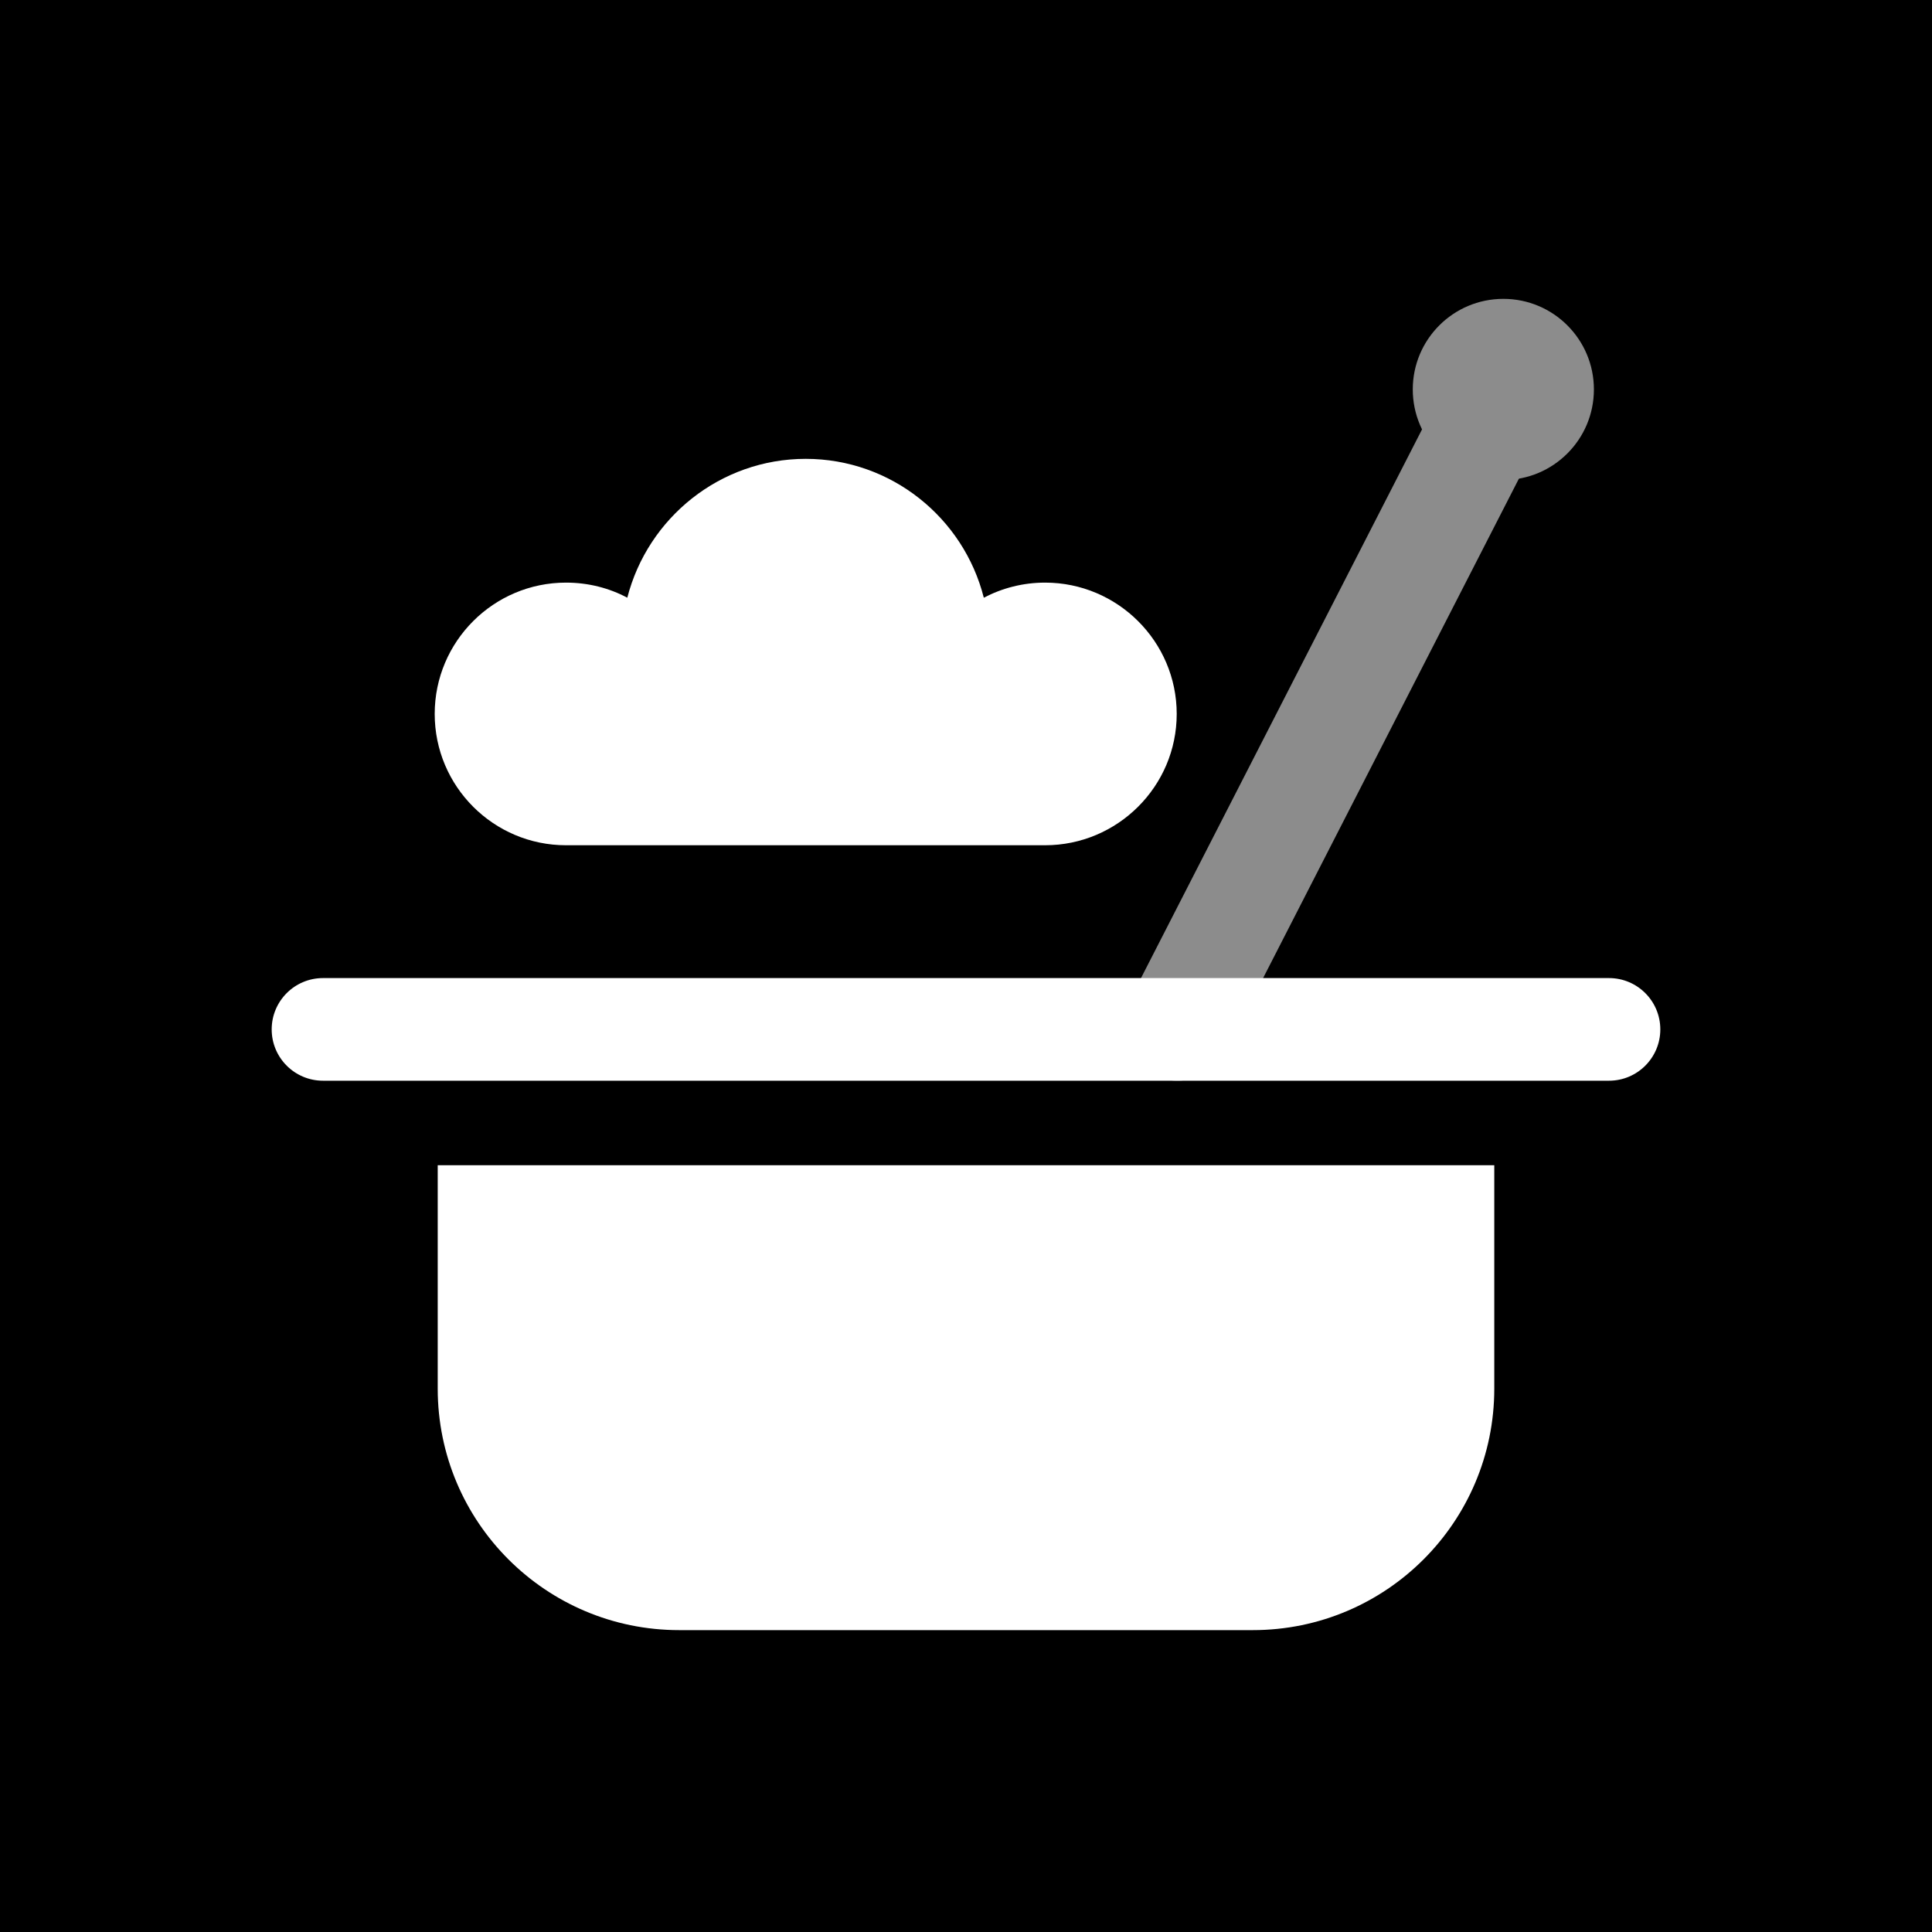
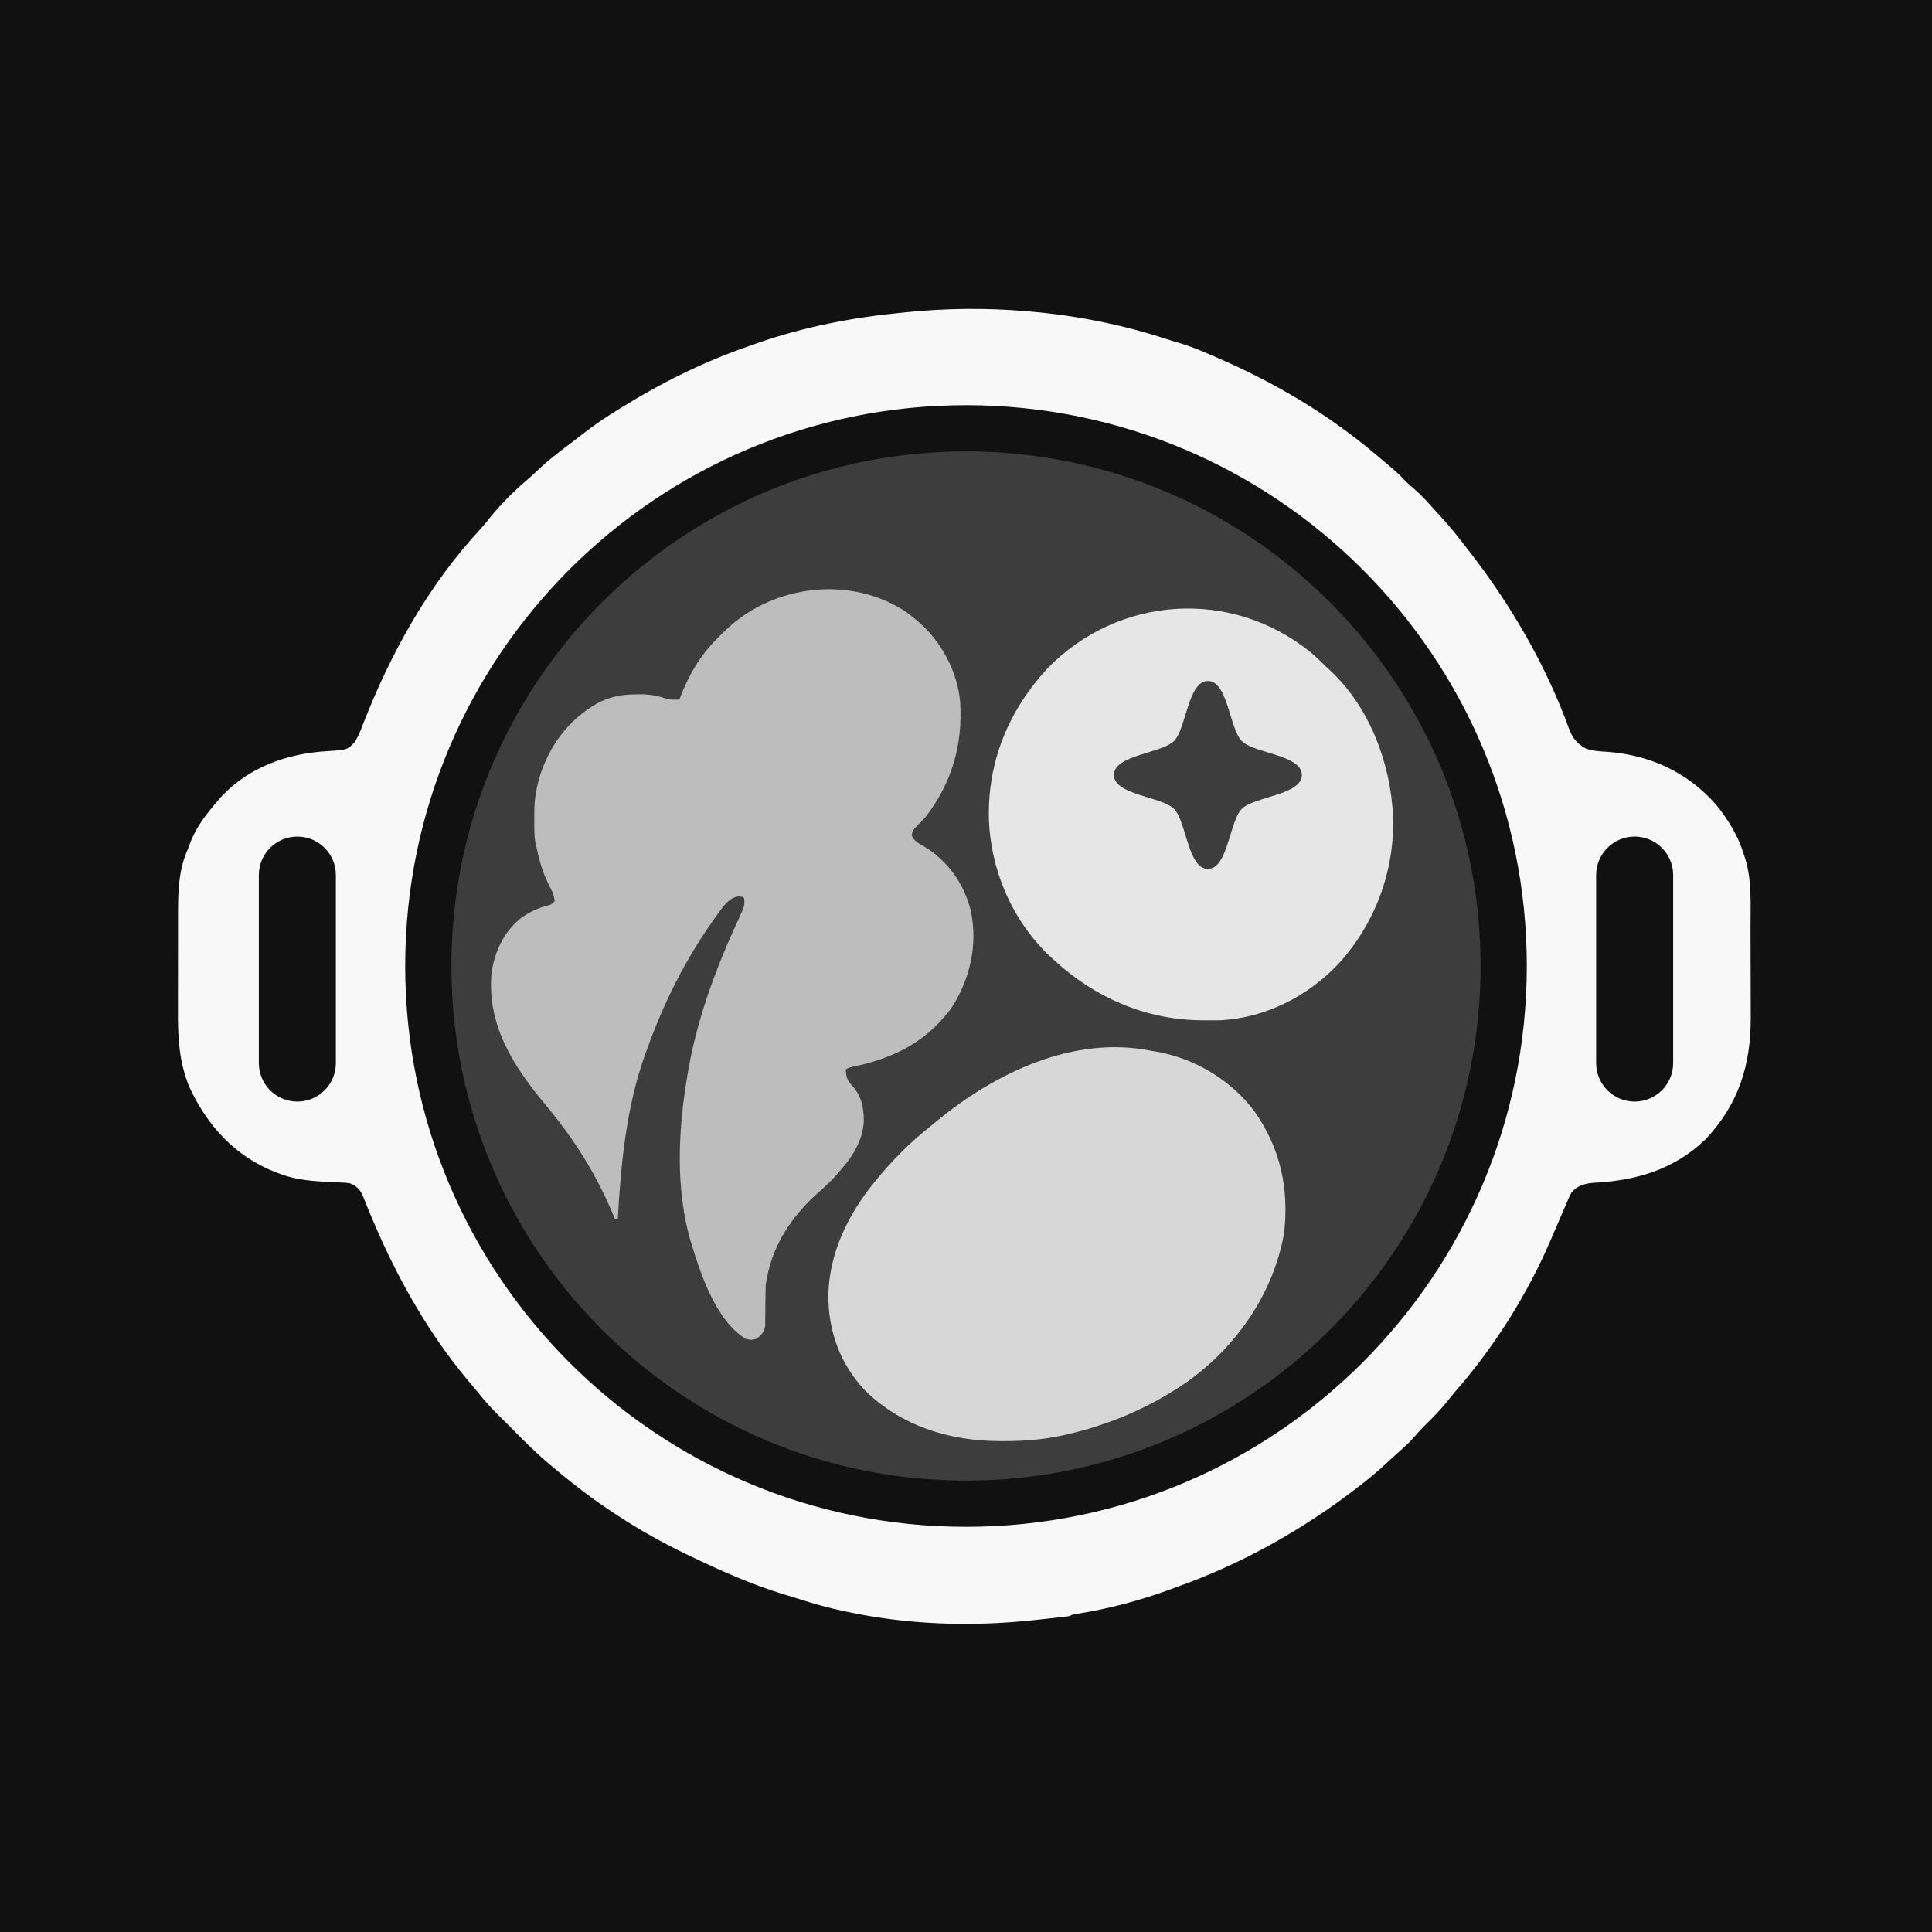
- <svg xmlns="http://www.w3.org/2000/svg" viewBox="0 0 64 64">
-   <rect width="64" height="64" fill="#000000" />
-   <path d="M39 34 49.5 13.5" fill="none" stroke="#8C8C8C" stroke-width="3.6" stroke-linecap="round" />
-   <circle cx="49.8" cy="12.9" r="3" fill="#8C8C8C" />
-   <g fill="#FFFFFF">
-     <path d="M18.75 28C16.35 28 14.4 26.05 14.4 23.65S16.35 19.3 18.75 19.3C19.49 19.3 20.18 19.48 20.78 19.8C21.46 17.15 23.86 15.2 26.69 15.2S31.92 17.15 32.59 19.8C33.2 19.48 33.89 19.3 34.62 19.3C37.02 19.3 38.98 21.25 38.98 23.65S37.02 28 34.62 28Z" />
-     <rect x="9" y="32.4" width="46" height="3.4" rx="1.7" />
-     <path d="M14.5 38.6h35v7.4a8 8 0 0 1-8 8h-19a8 8 0 0 1-8-8Z" />
+ <svg xmlns="http://www.w3.org/2000/svg" viewBox="0 0 1254 1254">
+   <rect width="1254" height="1254" fill="#111111" />
+   <g transform="translate(0 16)">
+     <circle cx="627" cy="611" r="334" fill="#3D3D3D" />
+   </g>
+   <g transform="translate(0 16)">
+     <path fill="#F8F8F8" fill-rule="evenodd" d="M666 186c.87.07 1.74.14 2.63.21 29.89 2.53 59.97 8.54 88.47 17.86 3.12 1 6.25 1.92 9.38 2.85 6.37 1.96 12.42 4.41 18.52 7.08.98.42 1.95.84 2.96 1.27C826.31 231.7 861.05 252.07 893 279c.28.24.28.24 1.71 1.44 12.29 10.34 12.29 10.34 17.74 16.01 1.69 1.69 3.47 3.2 5.3 4.74 5.07 4.37 9.47 9.35 13.92 14.33 1.2 1.34 2.42 2.66 3.65 3.98 6.31 6.86 12.01 14.12 17.68 21.5.47.61.95 1.22 1.43 1.85 26.54 34.32 49.02 72.99 63.85 113.82 2.32 6.16 4.96 9.8 10.87 13.08 4.67 1.8 9.52 1.94 14.47 2.25 27.92 2.21 52.12 13.43 70.63 34.75 7.76 9.75 14.2 20.25 17.75 32.25.14.44.14.44.86 2.66 4.31 14.18 3.32 29.48 3.34 44.14.01 1.08.01 2.17.01 3.28.02 5.73.03 11.45.03 17.17.01 5.87.03 11.74.06 17.6.02 4.56.02 9.11.02 13.67.01 2.16.01 4.32.03 6.48.17 30.95-7.7 56.62-29.47 79.62-20.26 19.53-45.22 26.8-72.79 28.11-5.53.48-10.42 1.9-14.09 6.27-1.24 2.38-1.24 2.38-2.45 5.2-.45 1.04-.9 2.07-1.37 3.14-.47 1.1-.94 2.21-1.43 3.35-.25.56-.25.56-1.49 3.43-2.08 4.8-4.15 9.61-6.19 14.42-15.08 35.46-36.28 69.47-61.56 98.55-2.39 2.77-4.67 5.61-6.95 8.47-3.81 4.7-7.94 8.94-12.25 13.16-2.78 2.73-5.43 5.49-7.93 8.47-3.26 3.81-6.88 7.08-10.64 10.39-2.44 2.15-4.83 4.35-7.21 6.56-5.64 5.24-11.42 10.18-17.53 14.86-.68.53-1.36 1.05-2.06 1.59-35.53 27.4-74.63 49.37-116.94 64.41-1.71.63-3.41 1.26-5.12 1.89-19.47 7.09-39.48 12.4-59.95 15.6-2.93.51-2.93.51-4.93 1.51-2.59.36-5.16.66-7.76.94-.78.08-1.57.17-2.37.26-1.67.18-3.34.35-5.01.53-2.49.26-4.99.54-7.49.81-40.89 4.42-81.77 3.11-122.06-5.48-.76-.16-1.53-.32-2.32-.49-9.29-2.01-18.34-4.48-27.38-7.41-3.65-1.17-7.31-2.27-10.99-3.35-20.91-6.44-40.93-15.33-60.62-24.81-.93-.44-1.85-.89-2.81-1.34C415 978.11 386.57 959.68 361 938c-1.07-.88-2.14-1.77-3.21-2.65-8.88-7.4-17.04-15.4-25.12-23.65-2.9-2.96-5.83-5.89-8.81-8.77-4.89-4.76-9.3-9.74-13.56-15.07-2.3-2.86-4.67-5.64-7.05-8.42-27.72-33.29-48.78-72.23-64.92-112.27-.14-.33-.14-.33-.81-1.98-.73-1.78-1.44-3.57-2.16-5.35-1.97-4.1-4.1-6.22-8.36-7.84-2.97-.35-2.97-.35-6.43-.49-1.26-.07-2.52-.13-3.83-.19-.33-.02-.33-.02-2.01-.1-11.28-.54-22.05-1.21-32.73-5.22-.59-.22-.59-.22-3.57-1.31-26.15-10.4-44.16-30.33-55.68-55.5-6.5-16.23-7.34-31.4-7.25-48.69v-7.01q0-7.305.03-14.61c.03-6.2.03-12.4.02-18.59-.01-4.82 0-9.63.01-14.45v-6.85c-.01-15.27.06-29.85 6.44-43.99.59-1.58 1.17-3.17 1.75-4.75 4.14-10.32 11-18.93 18.25-27.25.53-.61 1.06-1.23 1.6-1.86 17.88-19.25 43.04-28.14 68.71-29.58 13.06-.86 13.06-.86 17.72-5.64 2.46-3.64 3.88-7.32 5.41-11.42 17.91-46.17 42.6-90.78 76.51-127.23 2.19-2.43 4.21-4.95 6.24-7.52 7.36-9.09 15.85-17.46 24.79-25 2.56-2.22 5-4.55 7.46-6.87 6.77-6.31 14.13-11.81 21.53-17.35 1.86-1.4 3.69-2.82 5.51-4.26 7.54-5.94 15.36-11.25 23.52-16.27.73-.45 1.45-.9 2.2-1.37 26.07-16.16 53.39-29.78 82.4-39.8 2.07-.72 4.14-1.45 6.2-2.19 30.04-10.48 61.59-16.59 93.2-19.64 1-.1 1.99-.21 3.02-.31 25.68-2.61 52.24-2.95 77.98-.69Z M263 611a364 364 0 1 0 728 0a364 364 0 1 0-728 0Z M168 552a25 25 0 0 1 50 0v122a25 25 0 0 1-50 0Z M1036 552a25 25 0 0 1 50 0v122a25 25 0 0 1-50 0Z" />
+   </g>
+   <g transform="translate(0 16)">
+     <path fill="#D7D7D7" d="M747 666c.81.13 1.62.26 2.45.39 25.35 4.18 48.95 18.1 64.55 38.61 16.99 24.01 22.8 50.36 19.46 79.36-6.89 39.2-31.01 73.92-63.24 96.8-17.26 11.82-36.31 21.41-56.22 27.84-1.03.35-2.06.69-3.12 1.05-6.18 2-12.42 3.63-18.76 5.07-.68.16-1.36.32-2.06.49-12.82 2.82-25.54 3.8-38.62 3.77h-2.23c-32.68-.06-63.82-9.55-87.6-32.71-16.44-17.33-24.17-39.03-23.96-62.59.77-26.99 12.65-51.37 29.35-72.08.47-.59.94-1.17 1.43-1.78 10.62-13.04 22.34-24.83 35.57-35.22 1.11-.92 2.21-1.84 3.31-2.76 38.06-31.6 89.2-56.4 139.69-46.24Z" />
+   </g>
+   <g transform="translate(0 16)">
+     <path fill="#E6E6E6" fill-rule="evenodd" d="M850.79 407.452c3.56 3.03 6.89 6.26 10.21 9.55.84.76 1.67 1.52 2.53 2.31 25.68 24.05 39.16 60.4 40.69 95.02.99 35.38-11.87 69.59-35.73 95.52-19.62 20.75-46.93 34.66-75.74 36.34-3.36.08-6.7.09-10.06.06l-3.61-.03c-35.93-.47-68.87-14.95-95.08-39.22-.97-.89-1.93-1.77-2.93-2.68-24.28-23.18-38.25-55.86-39.23-89.28-.75-36.97 12.82-69.82 37.86-97.03 45.98-47.45 119.41-52.47 171.09-10.56Z M784 426c13 0 14 31 22 39s39 9 39 22-31 14-39 22-9 39-22 39-14-31-22-39-39-9-39-22 31-14 39-22 9-39 22-39Z" />
+   </g>
+   <g transform="translate(0 16)">
+     <path fill="#BDBDBD" d="M588.5 381.438c1.52 1.16 3.02 2.35 4.5 3.56.84.68 1.68 1.36 2.54 2.05 15.38 13.08 26.07 32.84 27.71 53.05 1.58 27.64-5.4 51.82-22.25 73.9-2.41 2.65-4.86 5.24-7.41 7.75-1.59 2.25-1.59 2.25-1.74 4.78 1.64 3.52 4.32 4.82 7.59 6.66 15.72 9.51 26.18 24.06 30.67 41.93 4.68 22.28-.44 44.52-12.73 63.36-1.69 2.29-3.47 4.41-5.38 6.52-.79.89-1.58 1.77-2.39 2.68-15.52 16.42-34.9 24.37-56.69 28.86-1.92.46-1.92.46-3.92 1.46.19 4.56.65 6.97 3.81 10.32 6.21 6.78 7.9 14.24 7.87 23.36-.59 11.86-6.89 22.67-14.68 31.32-.64.76-1.28 1.52-1.94 2.3-3.67 4.28-7.52 8.06-11.8 11.72-18.69 16.42-31.67 35.8-35.26 60.98-.09 2.33-.13 4.65-.14 6.98l-.06 3.97c-.03 2.06-.05 4.12-.05 6.19 0 2.01-.04 4.01-.08 6.02 0 .6 0 .6-.03 3.62-.82 4.14-2.38 5.62-5.64 8.22-3.25.82-3.25.82-7 0-18.94-11.5-28.86-40.92-35-61-.38-1.22-.76-2.44-1.14-3.69-9.43-33.82-7.63-71.03-1.86-105.31l.55-3.33c5.94-34.88 18.36-67.86 33.17-99.83 3.67-8.14 3.67-8.14 3.28-12.84-1-1-1-1-4.06-1.12-6.88 1.09-11.38 9.27-15.29 14.5-18.61 25.93-32.93 54.61-43.65 84.62-.46 1.26-.93 2.51-1.39 3.77-12.15 34.28-15.56 70.22-17.61 106.23h-2c-.22-.54-.44-1.08-.67-1.64-11.08-27.05-25.9-50.33-44.63-72.74-20.46-24.49-37.59-51.34-34.7-84.62 1.91-14.09 7.78-26.92 19-36 5.66-4.08 11.19-6.68 17.97-8.36 2.03-.64 2.03-.64 4.03-2.64-.33-4.37-2.36-7.96-4.31-11.81-3.82-7.82-5.91-15.7-7.69-24.19-.09-.39-.09-.39-.53-2.36-.87-4.9-.65-9.86-.66-14.82l-.03-3.3c-.02-6.76.58-12.96 2.22-19.52.27-1.11.54-2.22.82-3.36 6.09-20.79 18.89-38.42 37.8-49.12 8.42-4.36 15.76-5.86 25.19-5.83.47-.01.47-.01 2.83-.05 5.81 0 10.68.77 16.16 2.7 3.18.96 5.91.88 9.2.66l.74-2.02c5.37-13.8 12.69-26.52 23.26-36.98l2.5-2.62c.82-.79 1.65-1.57 2.5-2.38.61-.59 1.22-1.18 1.84-1.79 31.06-29.09 81.07-34.74 116.66-10.77Z" />
  </g>
</svg>
